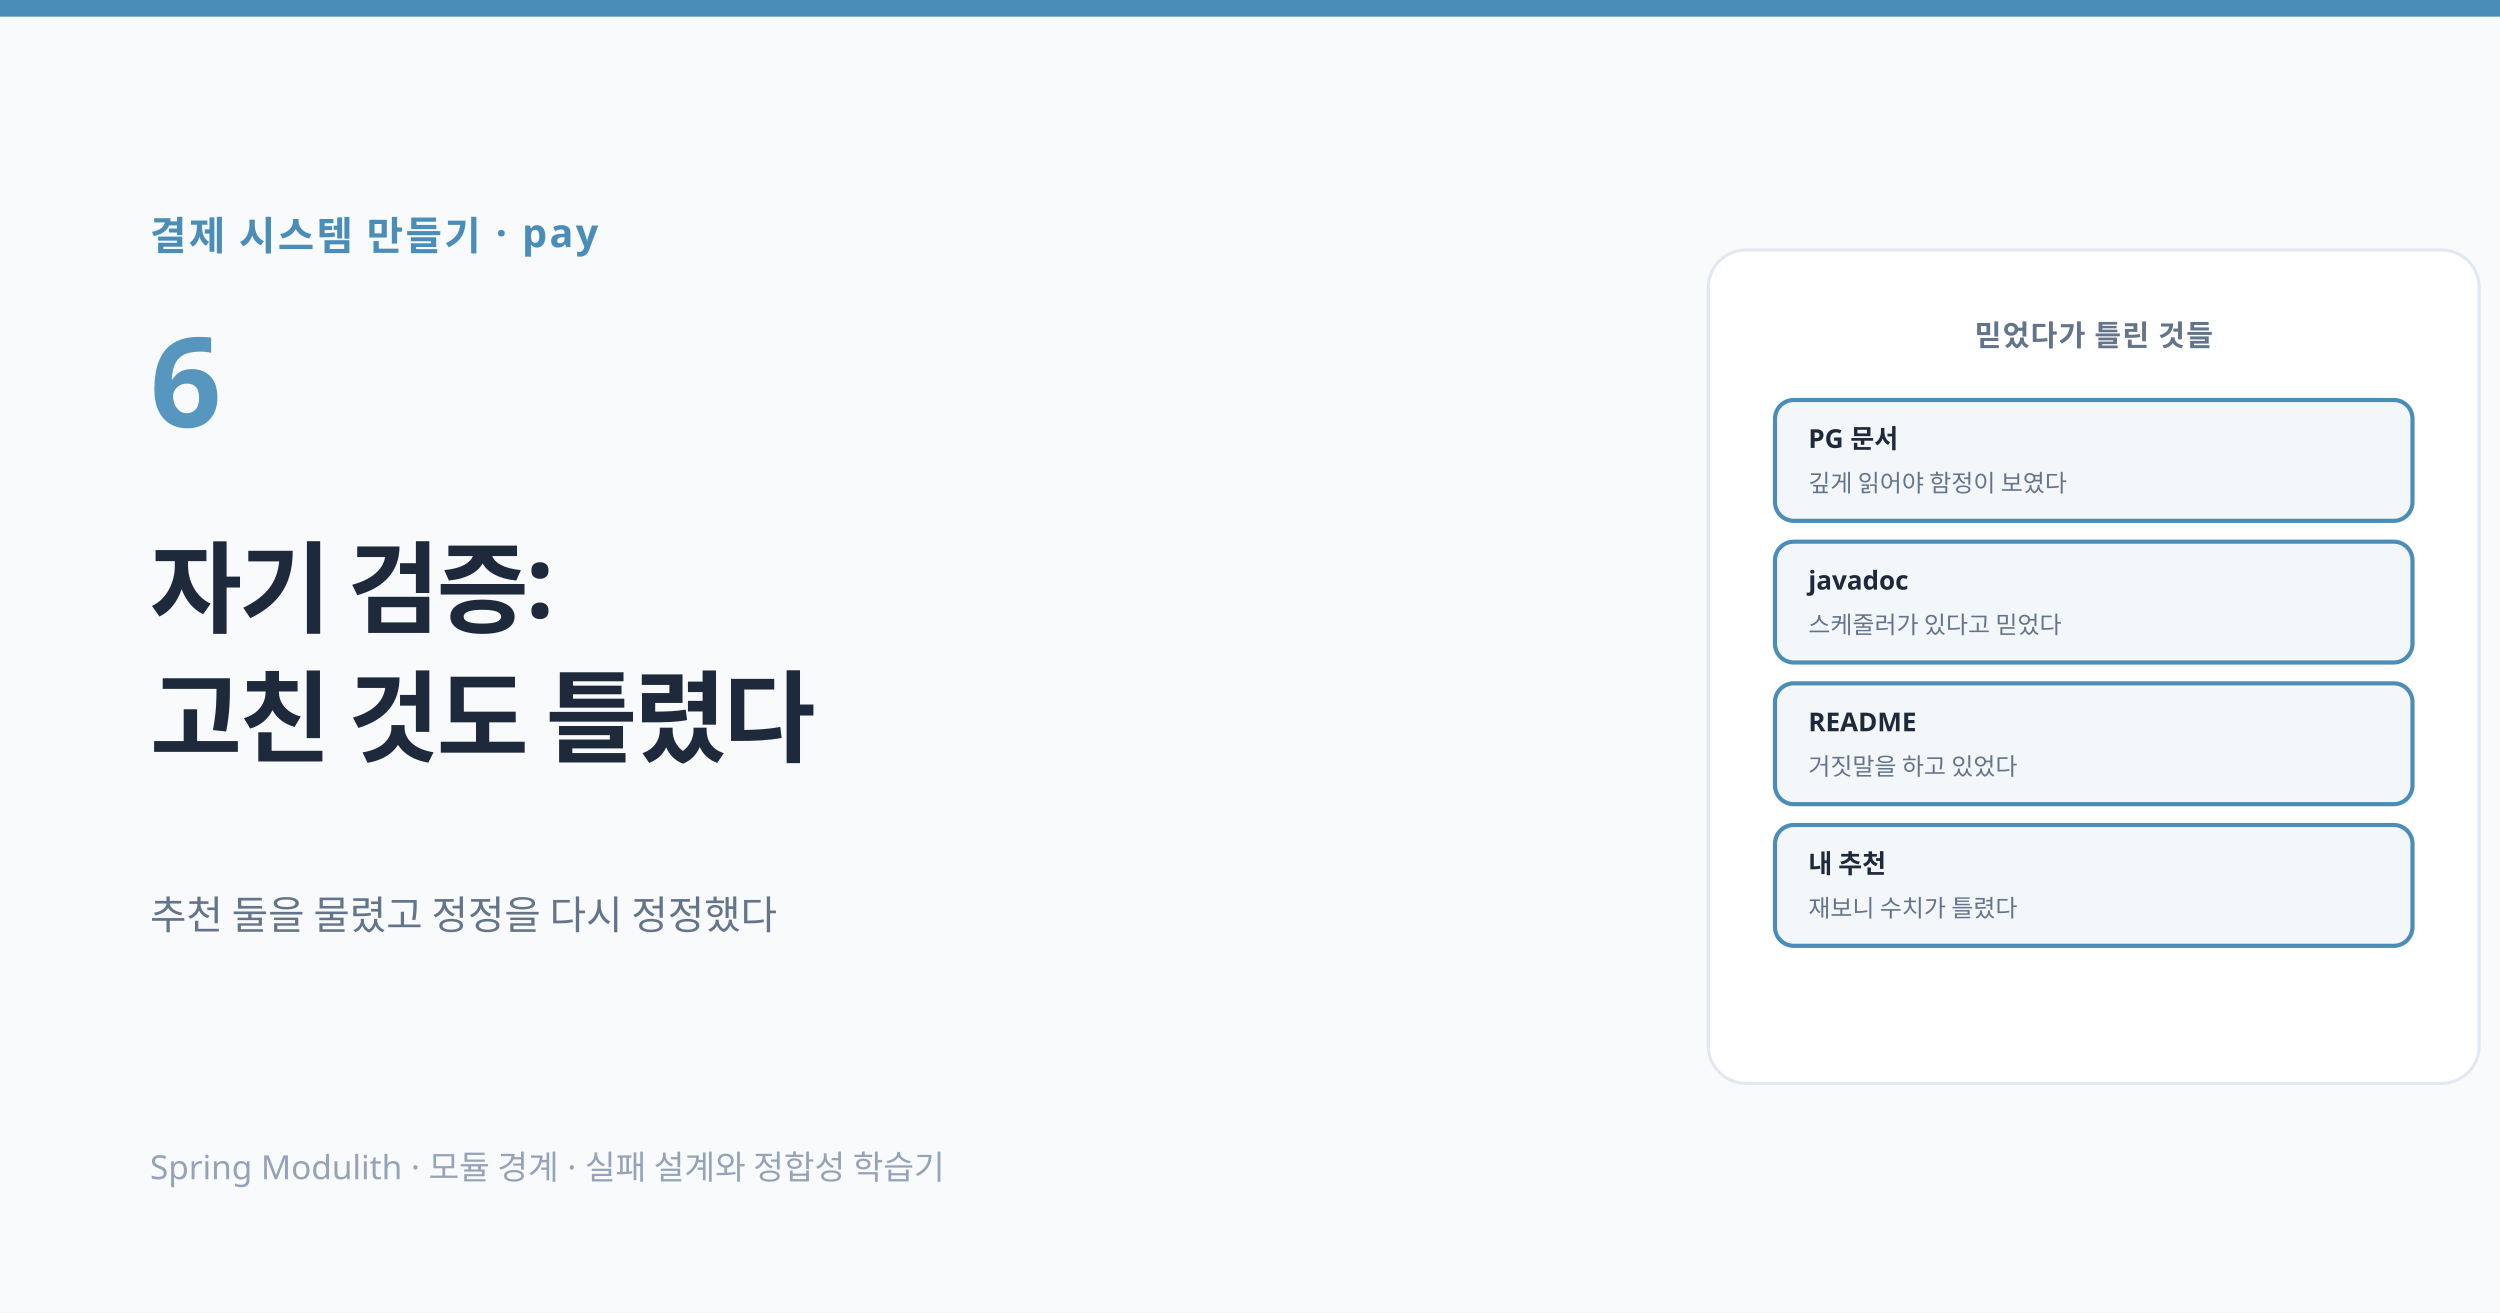
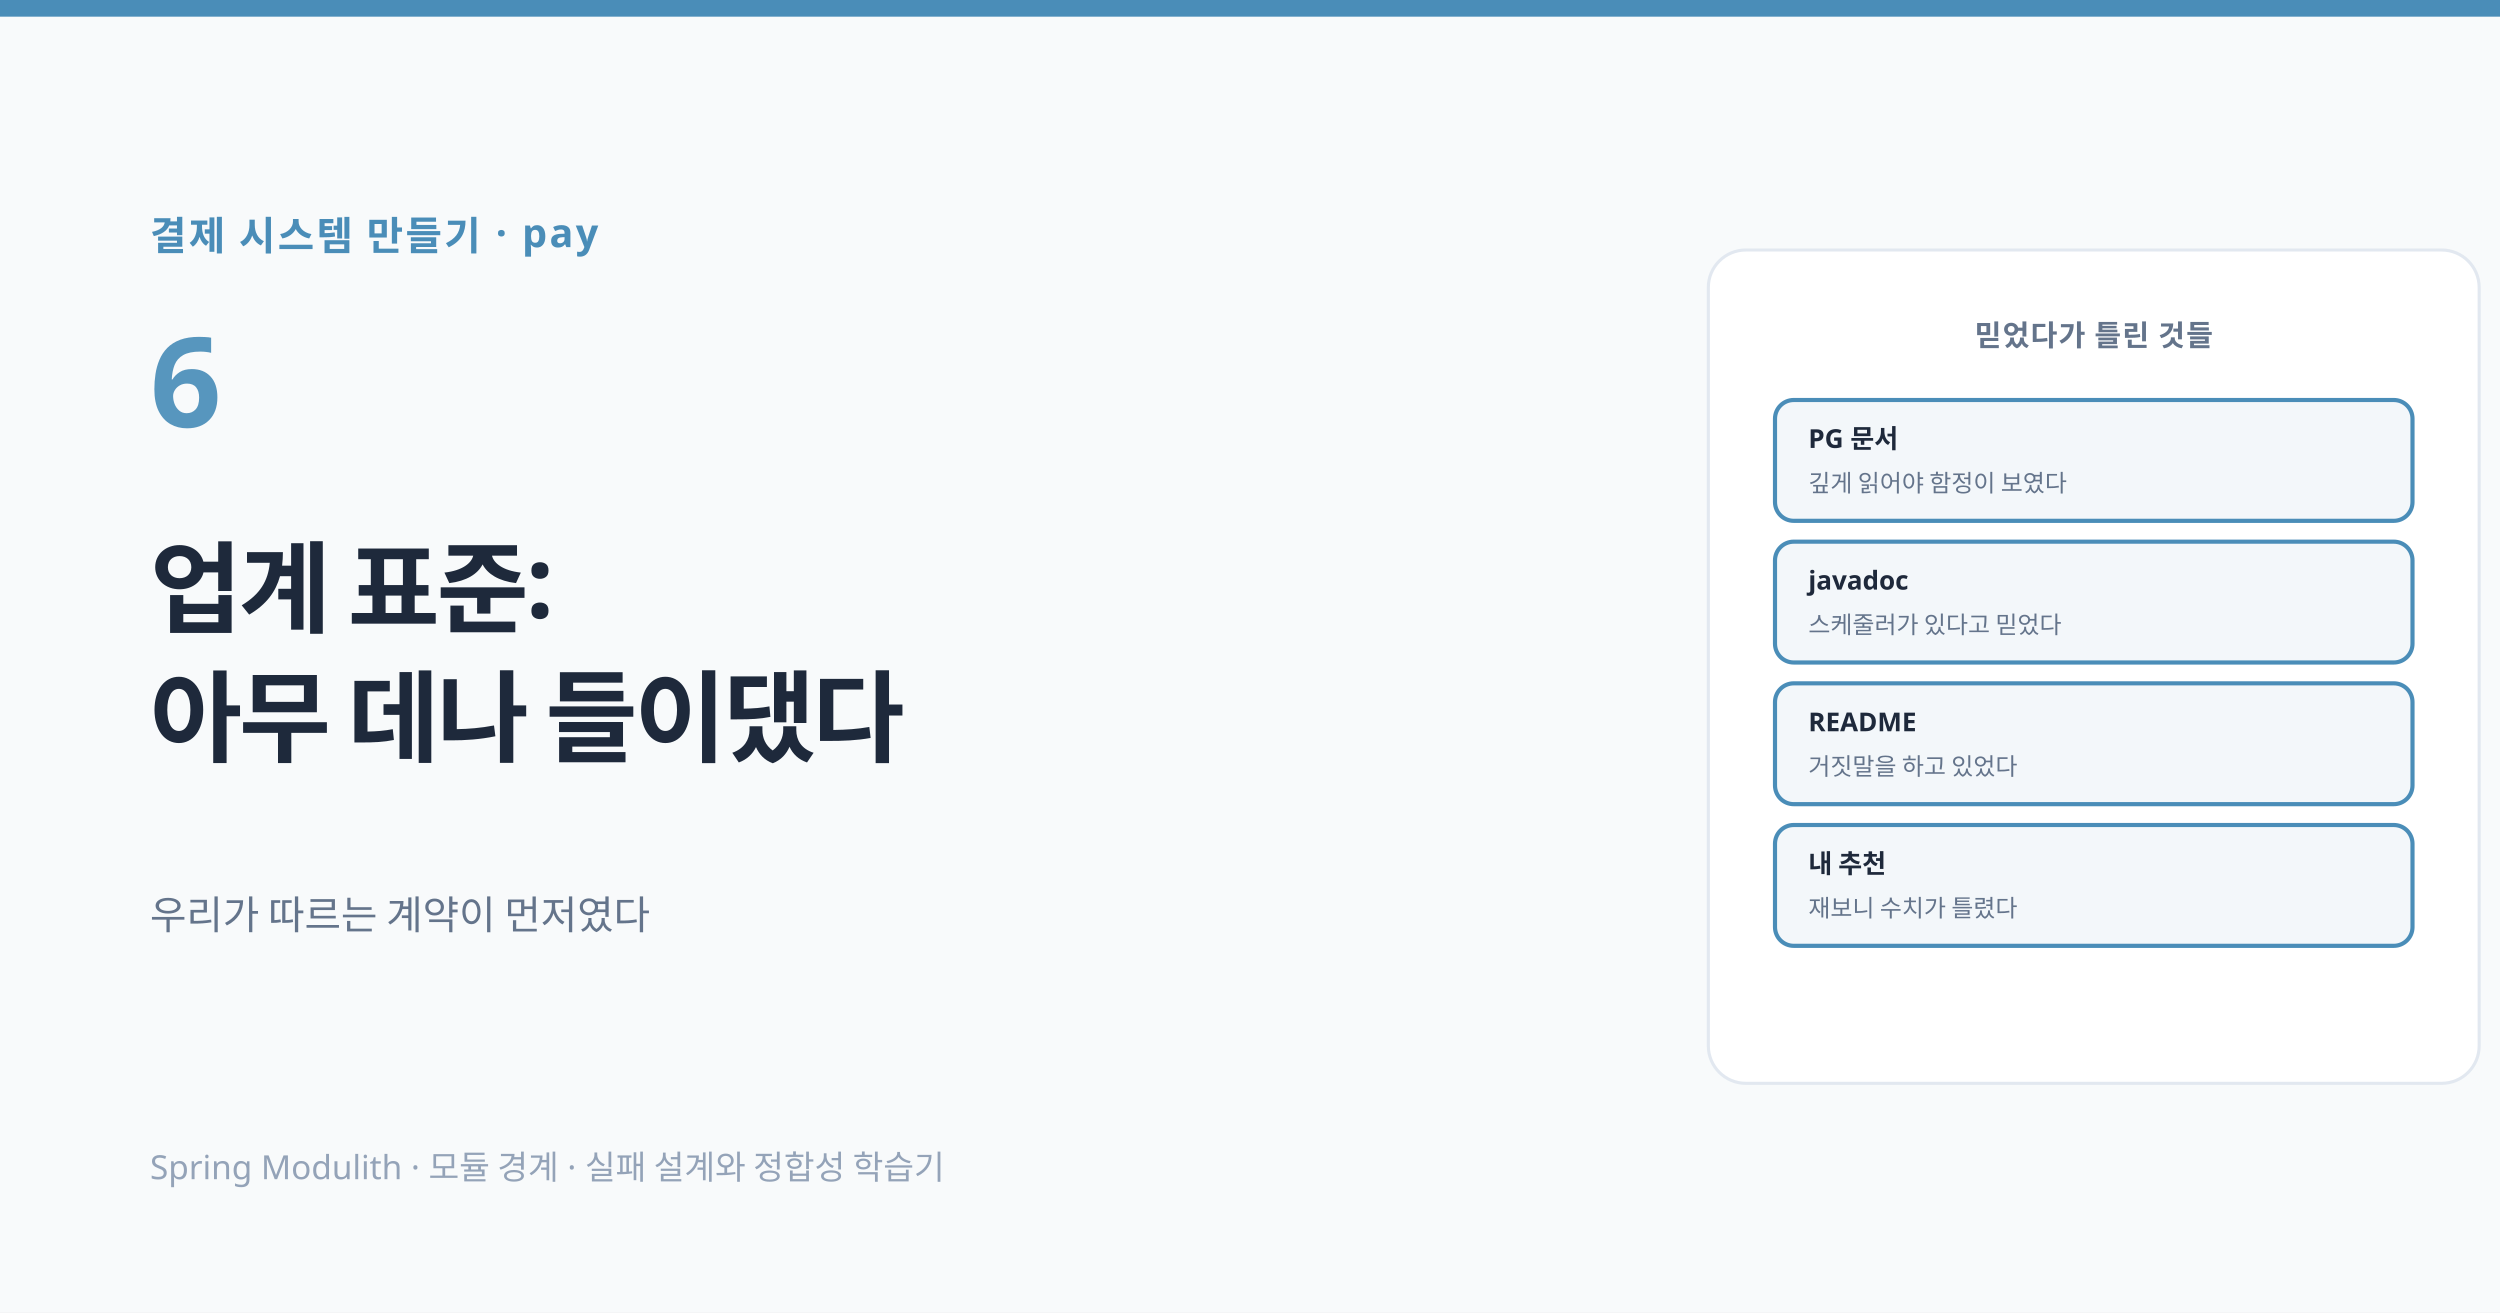
<svg xmlns="http://www.w3.org/2000/svg" viewBox="0 0 1200 630" font-family="'Pretendard', 'Apple SD Gothic Neo', system-ui, sans-serif">
  <rect width="1200" height="630" fill="#f8fafb" />
  <rect width="1200" height="8" fill="#4a8db8" />
  <rect x="820" y="120" width="370" height="400" rx="18" fill="#ffffff" stroke="#e2e8f0" stroke-width="1.5" />
  <text x="1005" y="166" text-anchor="middle" font-size="14" font-weight="700" fill="#64748b" letter-spacing="0.04em">믿었다가 틀린 것들</text>
  <rect x="852" y="192" width="306" height="58" rx="9" fill="#4a8db810" stroke="#4a8db8" stroke-width="2" />
  <text x="868" y="215" font-size="12.5" font-weight="700" fill="#1e293b">PG 문서</text>
  <text x="868" y="236" font-size="11.5" fill="#64748b">깊게 읽어야 함정이 보였다</text>
  <rect x="852" y="260" width="306" height="58" rx="9" fill="#4a8db810" stroke="#4a8db8" stroke-width="2" />
  <text x="868" y="283" font-size="12.5" font-weight="700" fill="#1e293b">javadoc</text>
  <text x="868" y="304" font-size="11.5" fill="#64748b">스케줄러가 있다고 믿었다</text>
  <rect x="852" y="328" width="306" height="58" rx="9" fill="#4a8db810" stroke="#4a8db8" stroke-width="2" />
  <text x="868" y="351" font-size="12.5" font-weight="700" fill="#1e293b">README</text>
  <text x="868" y="372" font-size="11.5" fill="#64748b">거짓말을 하고 있었다</text>
  <rect x="852" y="396" width="306" height="58" rx="9" fill="#4a8db810" stroke="#4a8db8" stroke-width="2" />
  <text x="868" y="419" font-size="12.5" font-weight="700" fill="#1e293b">내 추천</text>
  <text x="868" y="440" font-size="11.5" fill="#64748b">재보니 수치가 틀렸다</text>
  <text x="72" y="120" font-size="19" font-weight="700" fill="#4a8db8" letter-spacing="0.06em">결제 시스템 만들기 · pay</text>
  <text x="72" y="205" font-size="60" font-weight="900" fill="#4a8db8" opacity="0.92">6</text>
-   <text x="72" y="300" font-size="48" font-weight="800" fill="#1e293b" letter-spacing="-0.03em">자기 검증:</text>
-   <text x="72" y="362" font-size="48" font-weight="800" fill="#1e293b" letter-spacing="-0.03em">고친 것도 틀렸다</text>
-   <text x="72" y="446" font-size="19" fill="#64748b">추천 둘을 물렸고 정정을 다시 정정했다</text>
+   <text x="72" y="300" font-size="48" font-weight="800" fill="#1e293b" letter-spacing="-0.03em">업계 표준:</text>
+   <text x="72" y="362" font-size="48" font-weight="800" fill="#1e293b" letter-spacing="-0.03em">아무 데나 들이댔다</text>
+   <text x="72" y="446" font-size="19" fill="#64748b">우리가 따르는 계약이 먼저였다</text>
  <text x="72" y="566" font-size="16" fill="#94a3b8">Spring Modulith · 모듈 경계 · 실패 설계와 정합성 학습기</text>
</svg>
